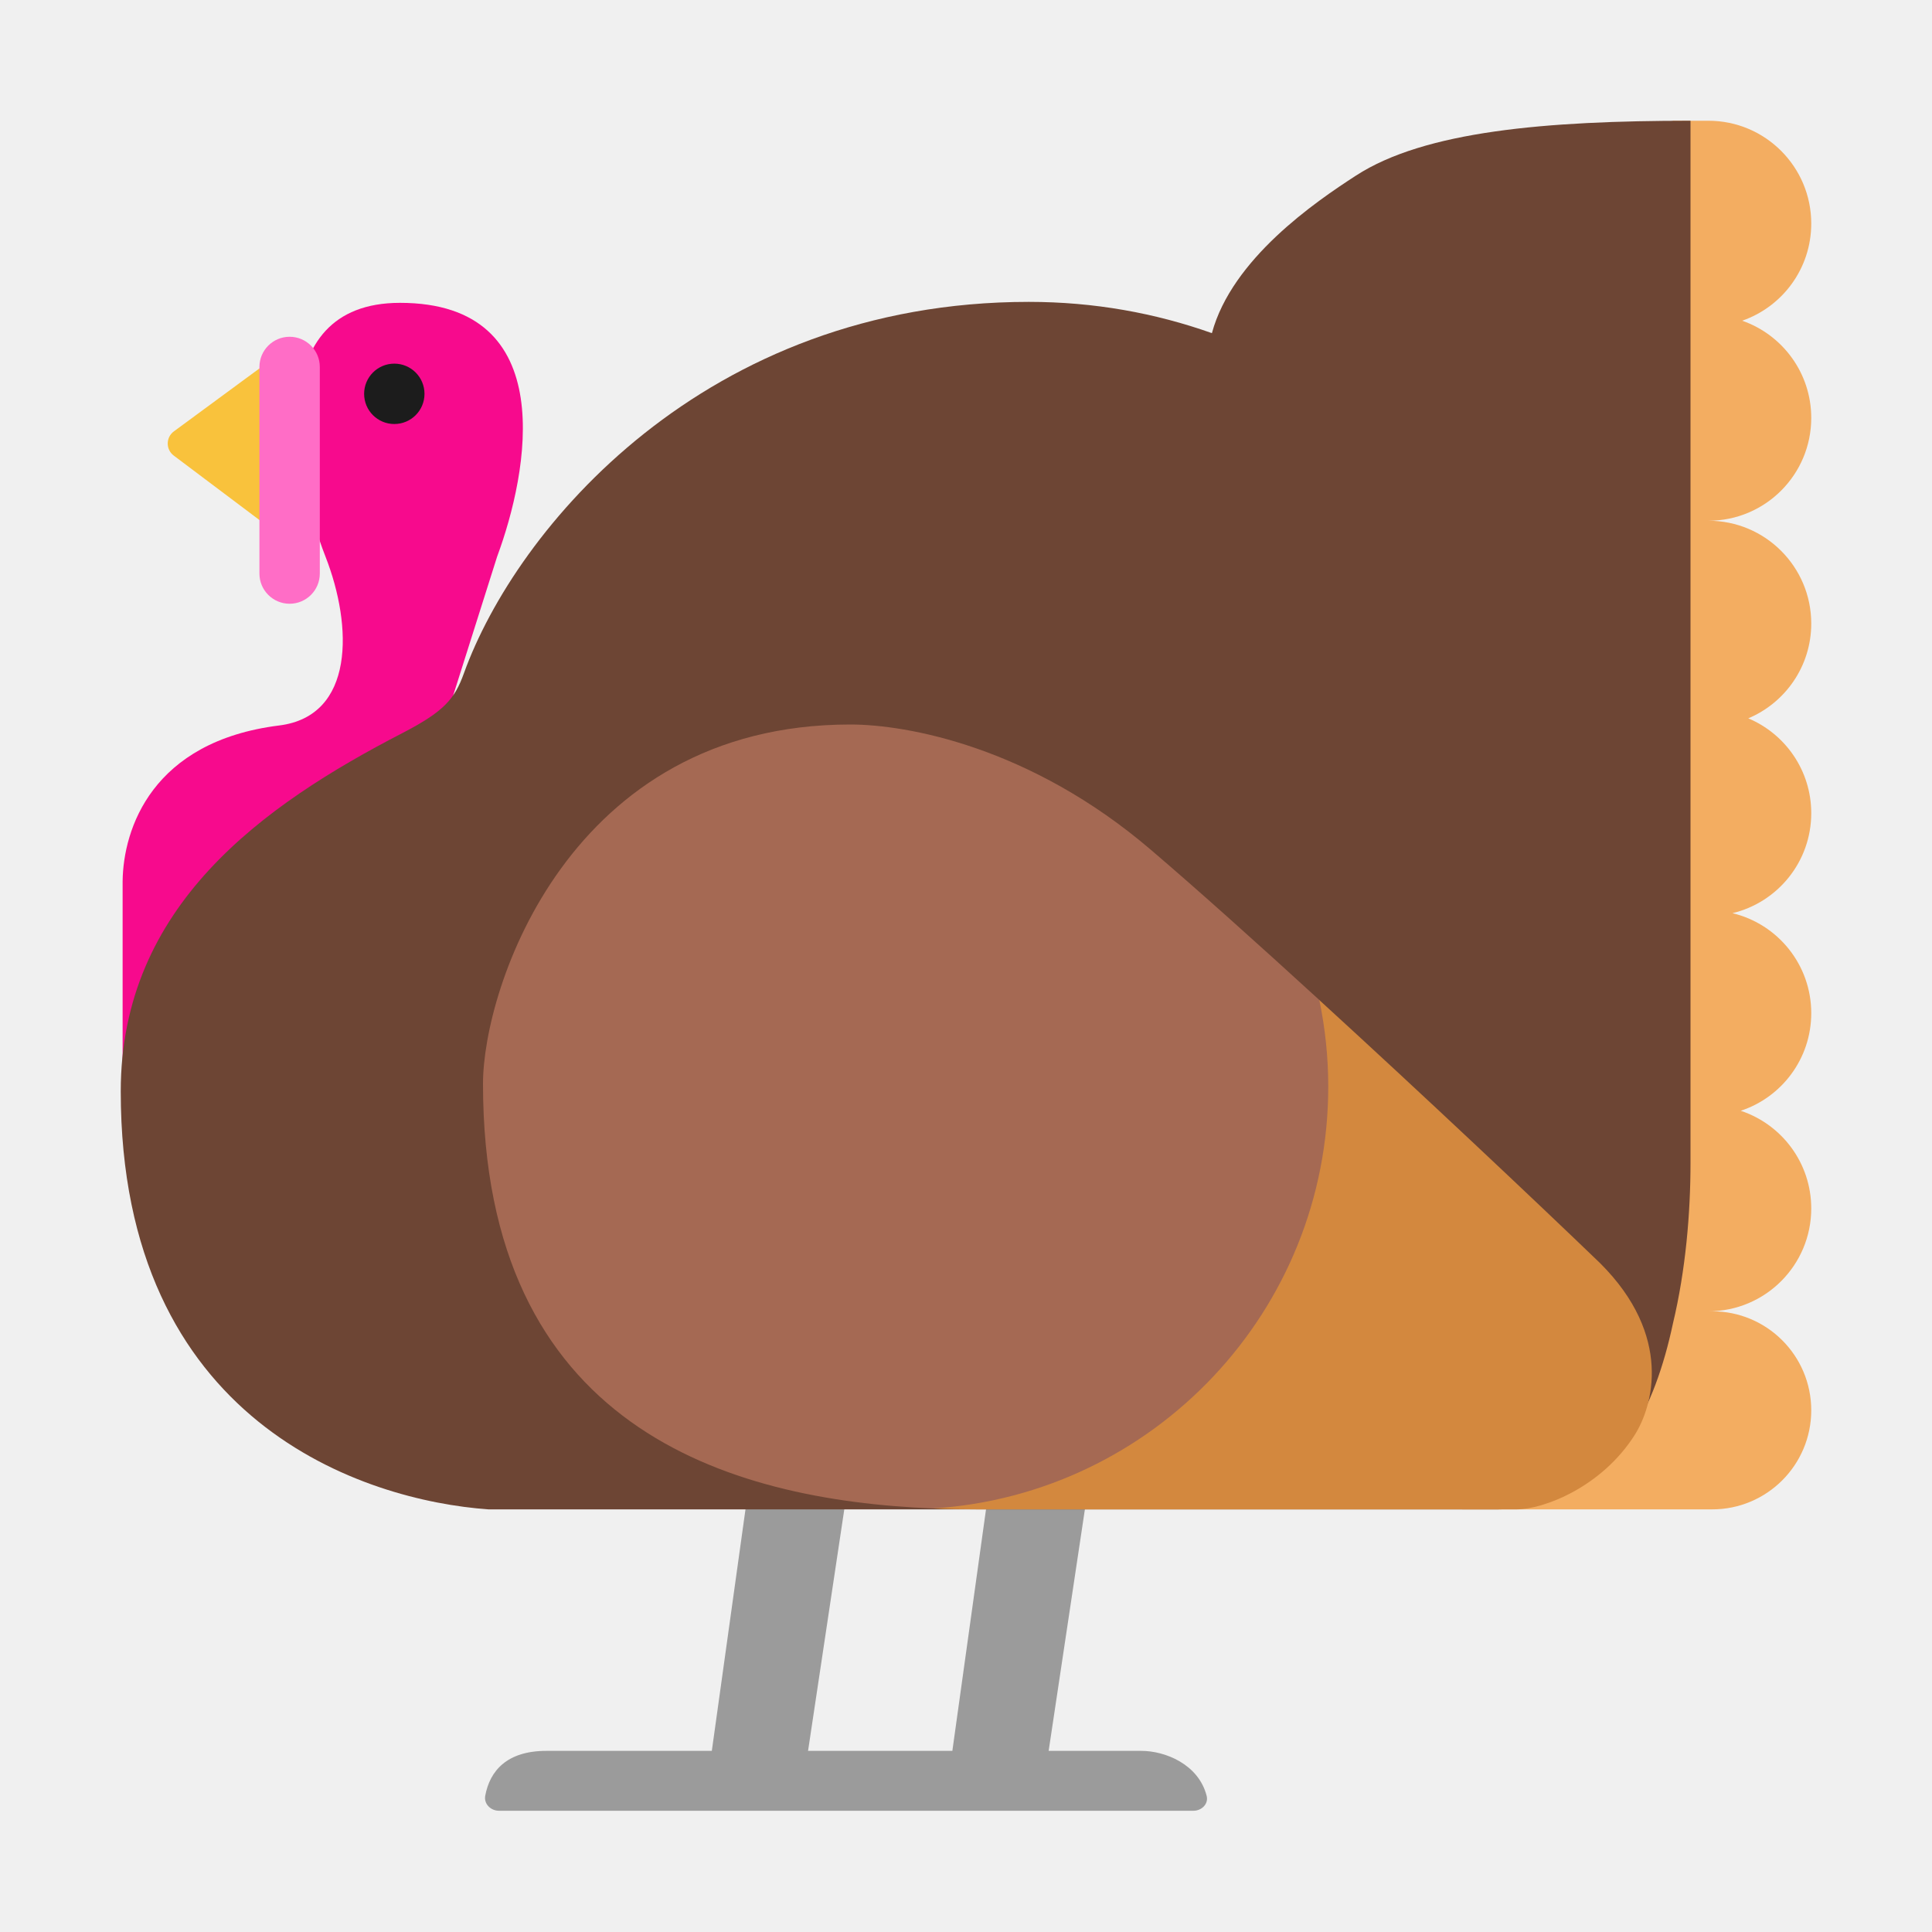
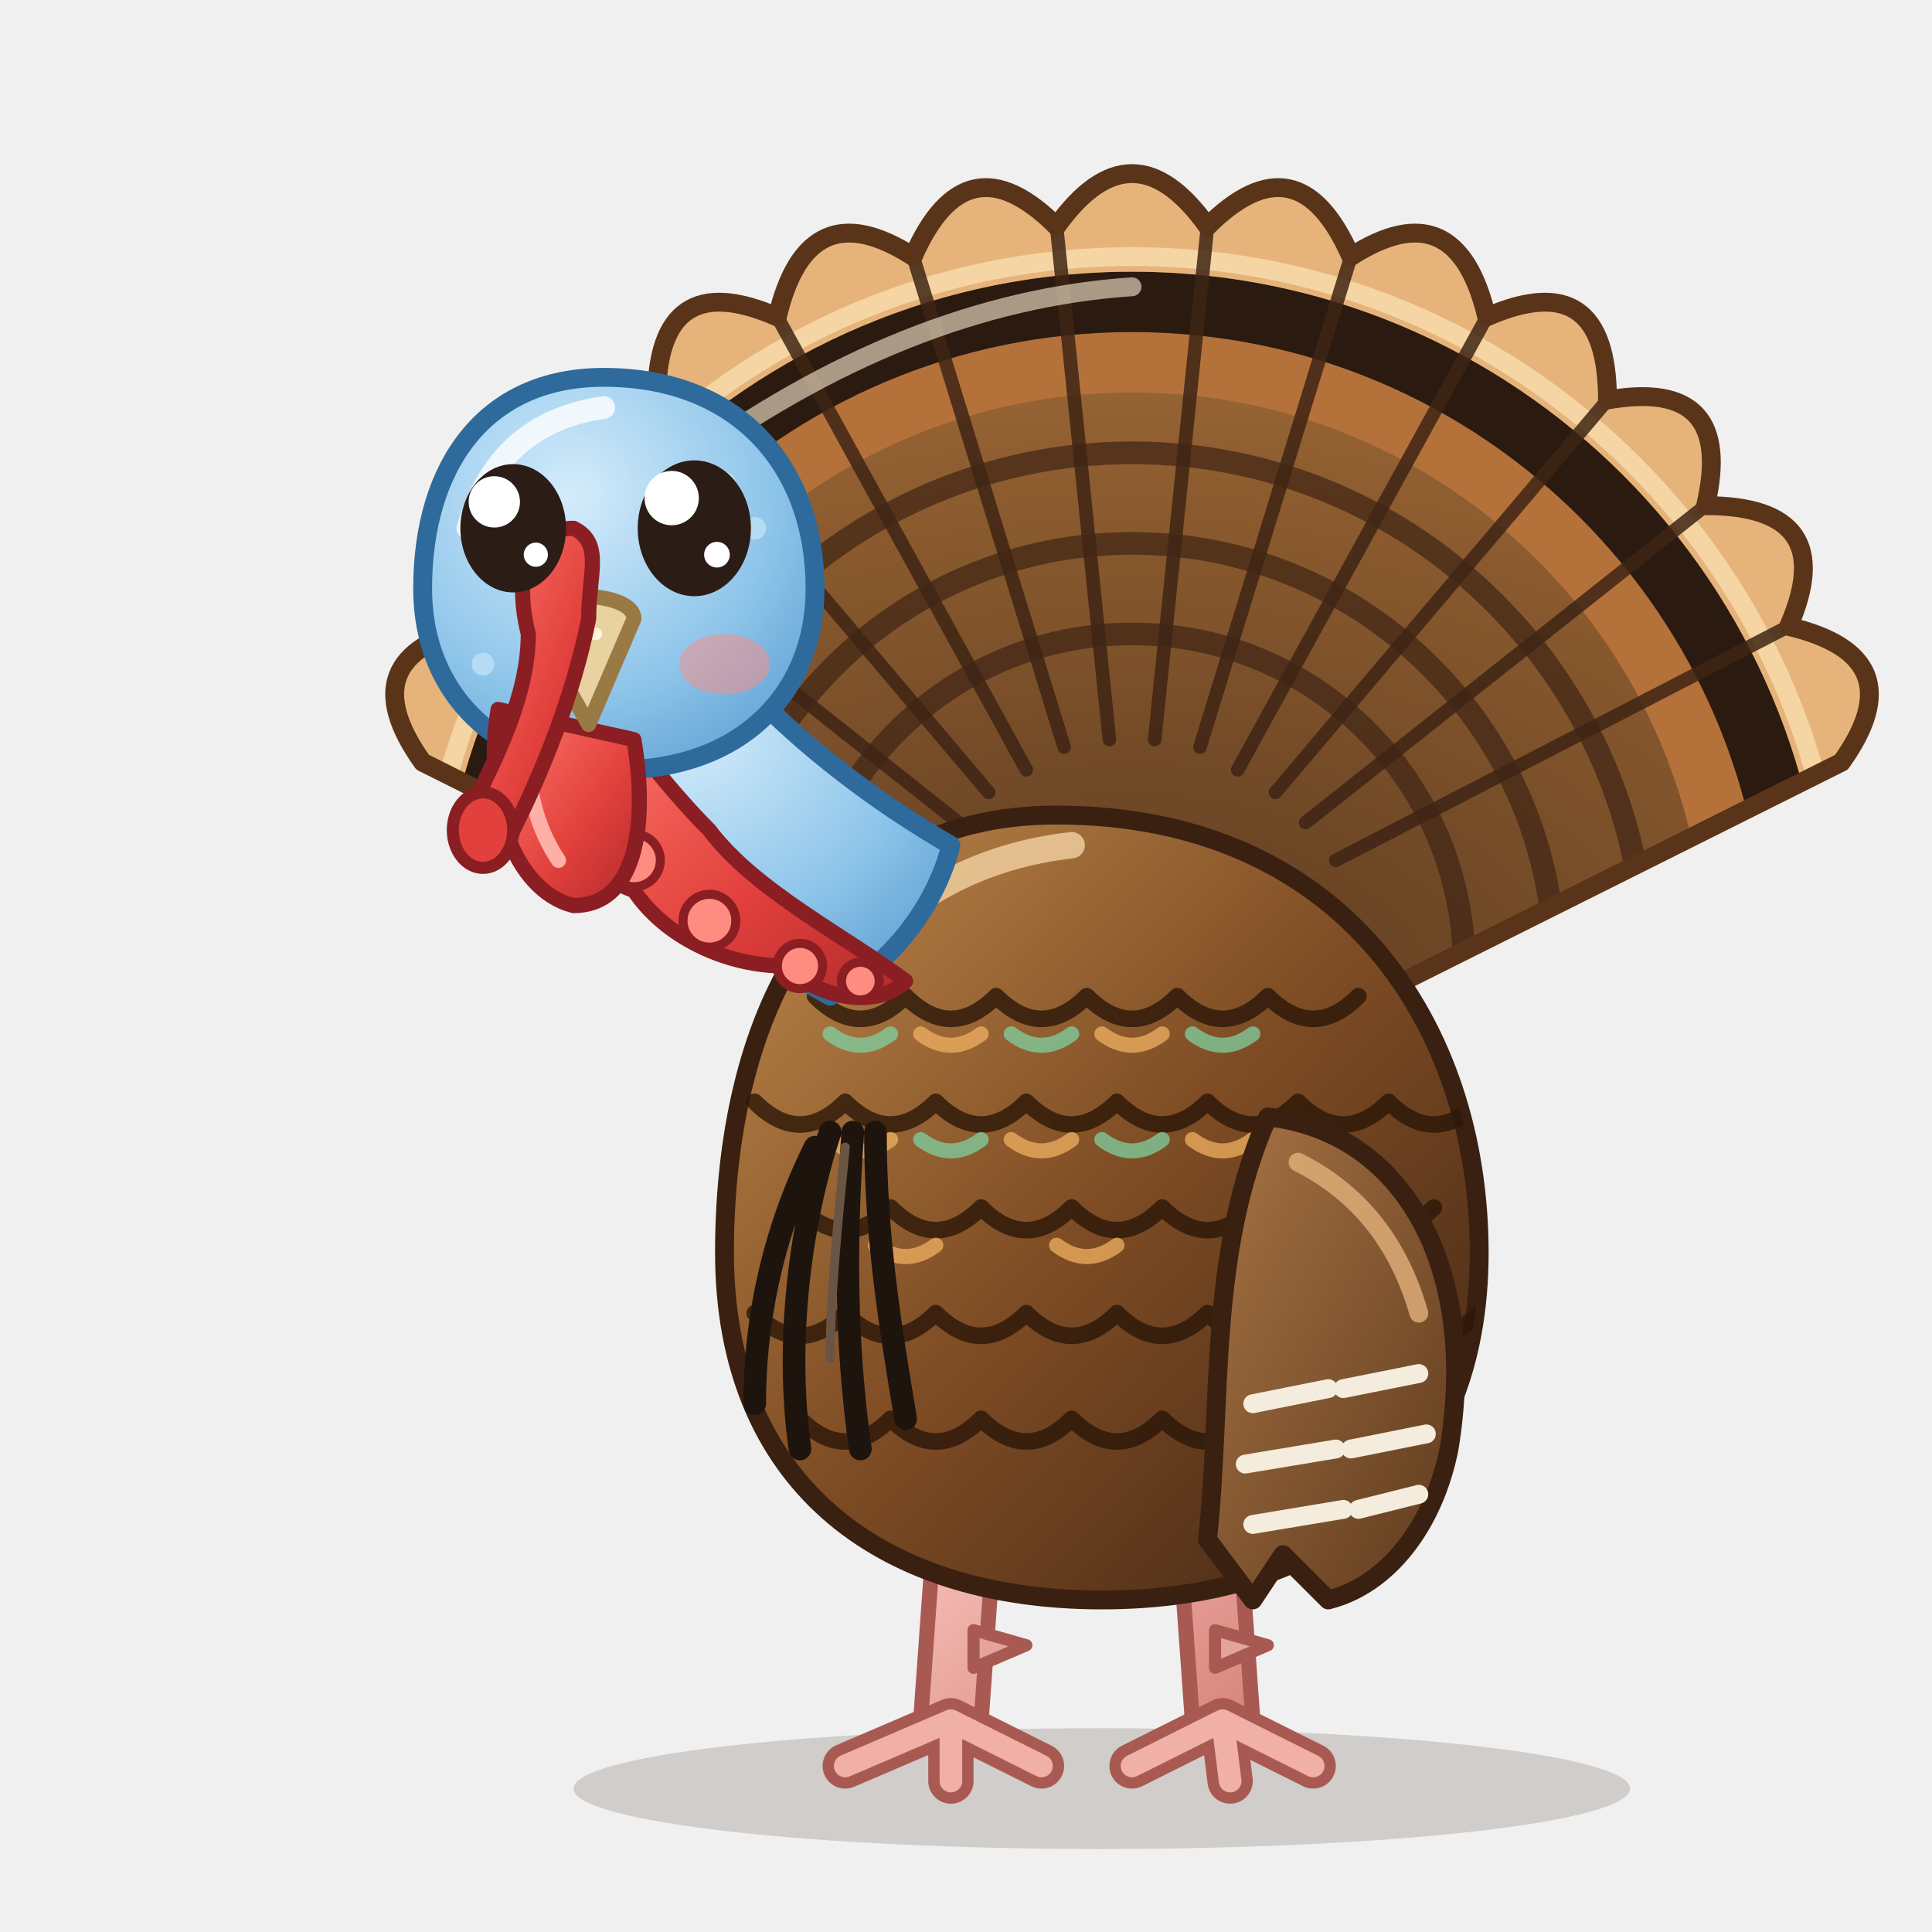
- <svg xmlns="http://www.w3.org/2000/svg" width="32" height="32" viewBox="0 0 32 32" fill="none">
-   <path d="M11.79 29L12.391 24.688H14.031L13.384 29H15.774L16.375 24.688H18.016L17.369 29H18.906C19.294 29 19.851 29.218 19.986 29.745C20.02 29.878 19.904 29.992 19.766 29.992H8.266C8.128 29.992 8.012 29.879 8.037 29.743C8.113 29.33 8.398 29 9.047 29H11.79Z" fill="#9B9B9B" />
-   <path d="M27.703 2H28.297C29.238 2 30 2.763 30 3.703C30 4.448 29.522 5.081 28.856 5.312C29.522 5.544 30 6.177 30 6.922C30 7.862 29.238 8.625 28.297 8.625C29.238 8.625 30 9.388 30 10.328C30 11.034 29.57 11.64 28.957 11.898C29.57 12.156 30 12.762 30 13.469C30 14.272 29.444 14.946 28.695 15.125C29.444 15.304 30 15.978 30 16.781C30 17.535 29.511 18.174 28.832 18.398C29.511 18.623 30 19.262 30 20.016C30 20.956 29.238 21.719 28.297 21.719H28.359C29.265 21.719 30 22.453 30 23.359C30 24.265 29.265 25 28.359 25H24.219V21.719H27.281V5.219H27.703V2Z" fill="#F3AD61" />
-   <path d="M2.031 14.594V18.5H5.297L8.234 9.219C8.75 7.828 9.297 5.016 6.625 5.016C4.344 5.016 4.849 7.833 5.391 9.219C5.844 10.375 5.875 11.859 4.625 12.016C2.516 12.279 2.042 13.729 2.031 14.594Z" fill="#F70A8D" />
-   <path d="M2.88 7.145L4.5 5.953V8.766L2.878 7.546C2.744 7.445 2.745 7.244 2.88 7.145Z" fill="#F9C23C" />
-   <path d="M4.297 6.078C4.297 5.802 4.521 5.578 4.797 5.578C5.073 5.578 5.297 5.802 5.297 6.078V9.5C5.297 9.776 5.073 10 4.797 10C4.521 10 4.297 9.776 4.297 9.5V6.078Z" fill="#FF6DC6" />
-   <path d="M7.031 6.523C7.031 6.8 6.807 7.023 6.531 7.023C6.255 7.023 6.031 6.8 6.031 6.523C6.031 6.247 6.255 6.023 6.531 6.023C6.807 6.023 7.031 6.247 7.031 6.523Z" fill="#1C1C1C" />
-   <path d="M8.091 25C6.04 24.854 2 23.571 2 18.077C2 15.004 4.355 13.336 6.663 12.143C7.356 11.784 7.53 11.578 7.683 11.154C8.544 8.761 11.671 5 17.04 5C18.125 5 19.137 5.186 20.073 5.518C20.406 4.286 21.786 3.344 22.458 2.909C23.595 2.171 25.608 2 28 2V18.072C28 18.079 28 18.085 28 18.091V19.266C28 20.088 27.921 21.036 27.709 21.922C27.407 23.339 26.799 24.52 25.575 24.884C25.341 24.959 25.085 25 24.806 25L8.091 25Z" fill="#6D4534" />
-   <path d="M21.852 16.564C23.579 18.143 25.406 19.866 26.505 20.924C27.711 22.128 27.378 23.294 27.073 23.772C26.521 24.638 25.56 25 25.118 25H16.197C15.954 25 15.707 24.996 15.456 24.985L21.852 16.564Z" fill="#D3883E" />
-   <path d="M21.852 16.563C20.831 15.629 19.845 14.744 19.065 14.078C17.061 12.363 15.014 12 14.084 12C9.419 12 8 16.375 8 17.949C8 23.626 12.025 24.846 15.456 24.985C19.11 24.75 22 21.713 22 18C22 17.508 21.949 17.027 21.852 16.563Z" fill="#A56953" />
+ <svg xmlns="http://www.w3.org/2000/svg" viewBox="0 0 256 256">
+   <defs>
+     <radialGradient id="peru-leque" cx="0.5" cy="0.9" r="0.9">
+       <stop offset="0" stop-color="#5a3a20" />
+       <stop offset="0.6" stop-color="#8a5a2e" />
+       <stop offset="1" stop-color="#a8723c" />
+     </radialGradient>
+     <linearGradient id="peru-corpo" x1="0" y1="0" x2="1" y2="1">
+       <stop offset="0" stop-color="#c08a4c" />
+       <stop offset="0.5" stop-color="#7e4c24" />
+       <stop offset="1" stop-color="#3e2414" />
+     </linearGradient>
+     <linearGradient id="peru-asa" x1="0" y1="0" x2="1" y2="1">
+       <stop offset="0" stop-color="#a87444" />
+       <stop offset="1" stop-color="#5e3a1e" />
+     </linearGradient>
+     <radialGradient id="peru-cabeca" cx="0.38" cy="0.3" r="0.85">
+       <stop offset="0" stop-color="#d4ecfb" />
+       <stop offset="0.6" stop-color="#8ec5ea" />
+       <stop offset="1" stop-color="#5a9cd0" />
+     </radialGradient>
+     <linearGradient id="peru-vermelho" x1="0" y1="0" x2="1" y2="1">
+       <stop offset="0" stop-color="#ff7a6e" />
+       <stop offset="0.6" stop-color="#e2403c" />
+       <stop offset="1" stop-color="#b02a2c" />
+     </linearGradient>
+     <linearGradient id="peru-perna" x1="0" y1="0" x2="1" y2="1">
+       <stop offset="0" stop-color="#f6c0b8" />
+       <stop offset="1" stop-color="#d9877e" />
+     </linearGradient>
+     <clipPath id="peru-clip-leque">
+       <path d="M150 148 L56 101 Q46 87 63 83 Q56 67 74 67 Q70 50 87 53 Q87 35 103 42 Q107 25 121 34 Q128 18 140 30 Q150 16 160 30 Q172 18 179 34 Q193 25 197 42 Q213 35 213 53 Q230 50 226 67 Q244 67 237 83 Q254 87 244 101 Z" />
+     </clipPath>
+     <clipPath id="peru-clip-corpo">
+       <path d="M140 108 C178 108 196 136 196 166 C196 196 176 212 146 212 C116 212 96 196 96 166 C96 136 108 108 140 108 Z" />
+     </clipPath>
+   </defs>
+   <g id="sombra">
+     <ellipse cx="146" cy="237" rx="70" ry="8" fill="#3b2a1a" opacity="0.18" />
+   </g>
+   <g id="leque" stroke-linejoin="round" stroke-linecap="round">
+     <path d="M150 148 L56 101 Q46 87 63 83 Q56 67 74 67 Q70 50 87 53 Q87 35 103 42 Q107 25 121 34 Q128 18 140 30 Q150 16 160 30 Q172 18 179 34 Q193 25 197 42 Q213 35 213 53 Q230 50 226 67 Q244 67 237 83 Q254 87 244 101 Z" fill="url(#peru-leque)" />
+     <g clip-path="url(#peru-clip-leque)" fill="none">
+       <circle cx="150" cy="128" r="44" stroke="#3e2414" stroke-width="3" opacity="0.7" />
+       <circle cx="150" cy="128" r="56" stroke="#3e2414" stroke-width="3" opacity="0.7" />
+       <circle cx="150" cy="128" r="68" stroke="#3e2414" stroke-width="3" opacity="0.7" />
+       <circle cx="150" cy="128" r="80" stroke="#b5713a" stroke-width="8" />
+       <circle cx="150" cy="128" r="88" stroke="#2a1a10" stroke-width="8" />
+       <circle cx="150" cy="128" r="102" stroke="#e6b47a" stroke-width="20" />
+       <circle cx="150" cy="128" r="94" stroke="#f6d8a8" stroke-width="2.5" opacity="0.9" />
+     </g>
+     <path d="M123 114 L63 83 M127 109 L74 67 M131 105 L87 53 M136 102 L103 42 M141 99 L121 34 M147 98 L140 30 M153 98 L160 30 M159 99 L179 34 M164 102 L197 42 M169 105 L213 53 M173 109 L226 67 M177 114 L237 83" fill="none" stroke="#3e2414" stroke-width="1.8" opacity="0.85" />
+     <path d="M150 148 L56 101 Q46 87 63 83 Q56 67 74 67 Q70 50 87 53 Q87 35 103 42 Q107 25 121 34 Q128 18 140 30 Q150 16 160 30 Q172 18 179 34 Q193 25 197 42 Q213 35 213 53 Q230 50 226 67 Q244 67 237 83 Q254 87 244 101 Z" fill="none" stroke="#5a3418" stroke-width="2.5" />
+     <path d="M90 62 Q120 40 150 38" fill="none" stroke="#fff0d4" stroke-width="2.5" opacity="0.6" />
+   </g>
+   <g id="pernas" stroke-linejoin="round" stroke-linecap="round">
+     <path d="M128 200 L126 228 M160 200 L162 228" fill="none" stroke="#a85a52" stroke-width="10" />
+     <path d="M128 200 L126 228 M160 200 L162 228" fill="none" stroke="url(#peru-perna)" stroke-width="6" />
+     <path d="M129 216 l7 2 l-7 3 Z M161 216 l7 2 l-7 3 Z" fill="#e3a49b" stroke="#a85a52" stroke-width="1.6" />
+     <path d="M126 228 L112 234 M126 228 L126 236 M126 228 L138 234 M162 228 L150 234 M162 228 L163 236 M162 228 L174 234" fill="none" stroke="#a85a52" stroke-width="6" />
+     <path d="M126 228 L112 234 M126 228 L126 236 M126 228 L138 234 M162 228 L150 234 M162 228 L163 236 M162 228 L174 234" fill="none" stroke="#f0b0a6" stroke-width="3" />
+   </g>
+   <g id="corpo" stroke-linejoin="round" stroke-linecap="round">
+     <path d="M140 108 C178 108 196 136 196 166 C196 196 176 212 146 212 C116 212 96 196 96 166 C96 136 108 108 140 108 Z" fill="url(#peru-corpo)" stroke="#3a2010" stroke-width="2.5" />
+     <g clip-path="url(#peru-clip-corpo)">
+       <g fill="none" stroke="#2a1608" stroke-width="2.2" opacity="0.8">
+         <path d="M108 132 q6 6 12 0 q6 6 12 0 q6 6 12 0 q6 6 12 0 q6 6 12 0 q6 6 12 0" />
+         <path d="M100 146 q6 6 12 0 q6 6 12 0 q6 6 12 0 q6 6 12 0 q6 6 12 0 q6 6 12 0 q6 6 12 0 q6 6 12 0" />
+         <path d="M106 160 q6 6 12 0 q6 6 12 0 q6 6 12 0 q6 6 12 0 q6 6 12 0 q6 6 12 0 q6 6 12 0" />
+         <path d="M100 174 q6 6 12 0 q6 6 12 0 q6 6 12 0 q6 6 12 0 q6 6 12 0 q6 6 12 0 q6 6 12 0 q6 6 12 0" />
+         <path d="M106 188 q6 6 12 0 q6 6 12 0 q6 6 12 0 q6 6 12 0 q6 6 12 0 q6 6 12 0 q6 6 12 0" />
+       </g>
+       <g fill="none" stroke-width="2" opacity="0.75">
+         <path d="M110 137 q4 3 8 0 M134 137 q4 3 8 0 M158 137 q4 3 8 0 M122 151 q4 3 8 0 M146 151 q4 3 8 0 M170 151 q4 3 8 0" stroke="#7fd0a0" />
+         <path d="M122 137 q4 3 8 0 M146 137 q4 3 8 0 M110 151 q4 3 8 0 M134 151 q4 3 8 0 M158 151 q4 3 8 0 M116 165 q4 3 8 0 M140 165 q4 3 8 0 M164 165 q4 3 8 0" stroke="#f0b060" />
+       </g>
+     </g>
+     <path d="M112 128 Q124 114 142 112" fill="none" stroke="#ffe0b0" stroke-width="3.5" opacity="0.7" />
+   </g>
+   <g id="asa" stroke-linejoin="round" stroke-linecap="round">
+     <path d="M168 148 C186 150 196 168 192 192 C190 202 184 210 176 212 L170 206 L166 212 L160 204 C162 186 160 166 168 148 Z" fill="url(#peru-asa)" stroke="#3a2010" stroke-width="2.5" />
+     <g fill="none" stroke="#f4ecdc" stroke-width="2.5">
+       <path d="M166 186 l10 -2 M165 194 l12 -2 M166 202 l12 -2 M178 184 l10 -2 M179 192 l10 -2 M180 200 l8 -2" />
+     </g>
+     <path d="M172 154 Q184 160 188 174" fill="none" stroke="#e2b07a" stroke-width="2.5" opacity="0.8" />
+   </g>
+   <g id="barba" stroke-linejoin="round" stroke-linecap="round">
+     <path d="M110 150 C106 162 104 178 106 192 M113 150 C112 164 112 178 114 192 M116 150 C116 164 118 176 120 188 M108 152 C102 164 100 176 100 186" fill="none" stroke="#1e140e" stroke-width="3" />
+     <path d="M112 152 C111 162 110 172 110 180" fill="none" stroke="#6a5444" stroke-width="1.2" />
+   </g>
+   <g id="pescoco" stroke-linejoin="round" stroke-linecap="round">
+     <path d="M70 100 C78 108 92 122 110 132 C118 128 124 120 126 112 C112 104 98 92 92 82 Z" fill="url(#peru-cabeca)" stroke="#2e6a9c" stroke-width="2.5" />
+     <path d="M74 98 C72 108 78 116 84 118 C88 124 96 128 104 128 C108 132 116 134 120 130 C112 124 100 118 94 110 C88 104 84 98 80 94 Z" fill="url(#peru-vermelho)" stroke="#8a1e22" stroke-width="2" />
+     <g fill="#ff8c80" stroke="#8a1e22" stroke-width="1.2">
+       <circle cx="84" cy="114" r="3.5" />
+       <circle cx="94" cy="122" r="3.5" />
+       <circle cx="106" cy="128" r="3" />
+       <circle cx="114" cy="130" r="2.5" />
+     </g>
+   </g>
+   <g id="cabeca" stroke-linejoin="round" stroke-linecap="round">
+     <path d="M80 50 C98 50 108 62 108 78 C108 92 98 102 82 102 C66 102 56 92 56 78 C56 62 64 50 80 50 Z" fill="url(#peru-cabeca)" stroke="#2e6a9c" stroke-width="2.5" />
+     <path d="M62 70 Q66 56 80 54" fill="none" stroke="#ffffff" stroke-width="3" opacity="0.8" />
+     <g fill="#b6dcf4">
+       <circle cx="96" cy="64" r="1.5" />
+       <circle cx="100" cy="70" r="1.5" />
+       <circle cx="64" cy="88" r="1.5" />
+     </g>
+     <path d="M66 94 C64 106 68 118 76 120 C84 120 86 110 84 98 Z" fill="url(#peru-vermelho)" stroke="#8a1e22" stroke-width="2" />
+     <path d="M70 100 q0 8 4 14" fill="none" stroke="#ffb0a6" stroke-width="2" />
+     <path d="M70 82 C70 78 84 78 84 82 L78 96 Z" fill="#e8d2a0" stroke="#9a7a44" stroke-width="2" />
+     <path d="M72 83 L79 84" stroke="#fff4d8" stroke-width="1.6" />
+     <path d="M76 70 C70 70 68 76 70 84 C70 92 66 100 62 108 C60 114 66 116 68 110 C72 102 76 92 78 82 C78 76 80 72 76 70 Z" fill="url(#peru-vermelho)" stroke="#8a1e22" stroke-width="2" />
+     <ellipse cx="64" cy="110" rx="4" ry="5" fill="#e2403c" stroke="#8a1e22" stroke-width="1.6" />
+     <ellipse cx="96" cy="88" rx="6" ry="4" fill="#f4908a" opacity="0.55" />
+   </g>
+   <g id="olhos">
+     <ellipse cx="68" cy="70" rx="7" ry="8.5" fill="#2b1d16" />
+     <ellipse cx="92" cy="70" rx="7.5" ry="9" fill="#2b1d16" />
+     <circle cx="65.5" cy="66.5" r="3.4" fill="#fff" />
+     <circle cx="71" cy="73.5" r="1.6" fill="#fff" />
+     <circle cx="89" cy="66" r="3.6" fill="#fff" />
+     <circle cx="95" cy="73.5" r="1.7" fill="#fff" />
+   </g>
</svg>
